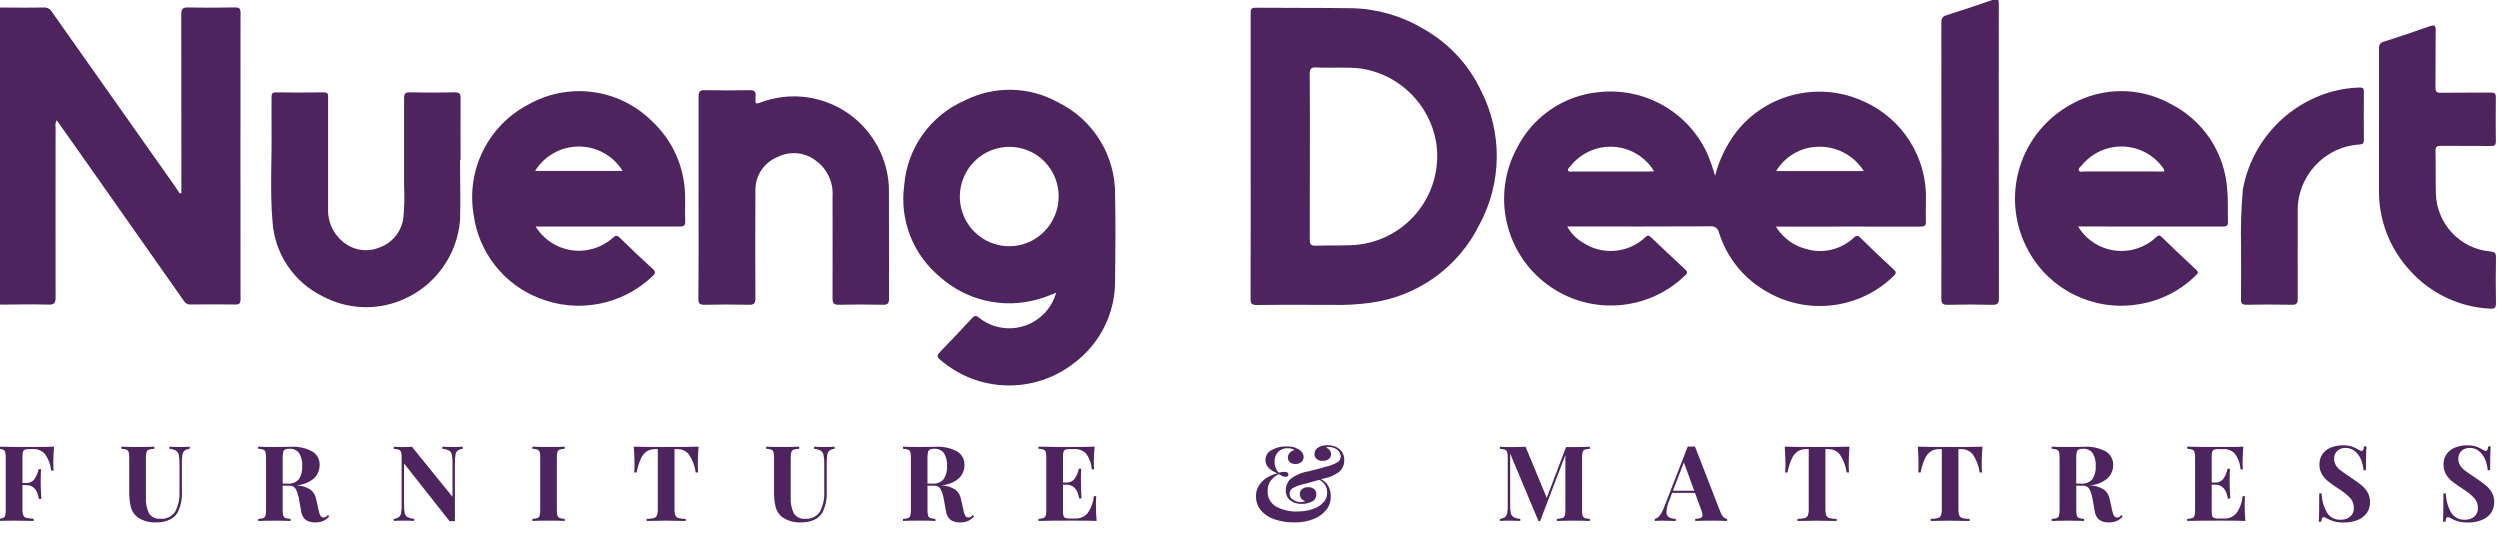
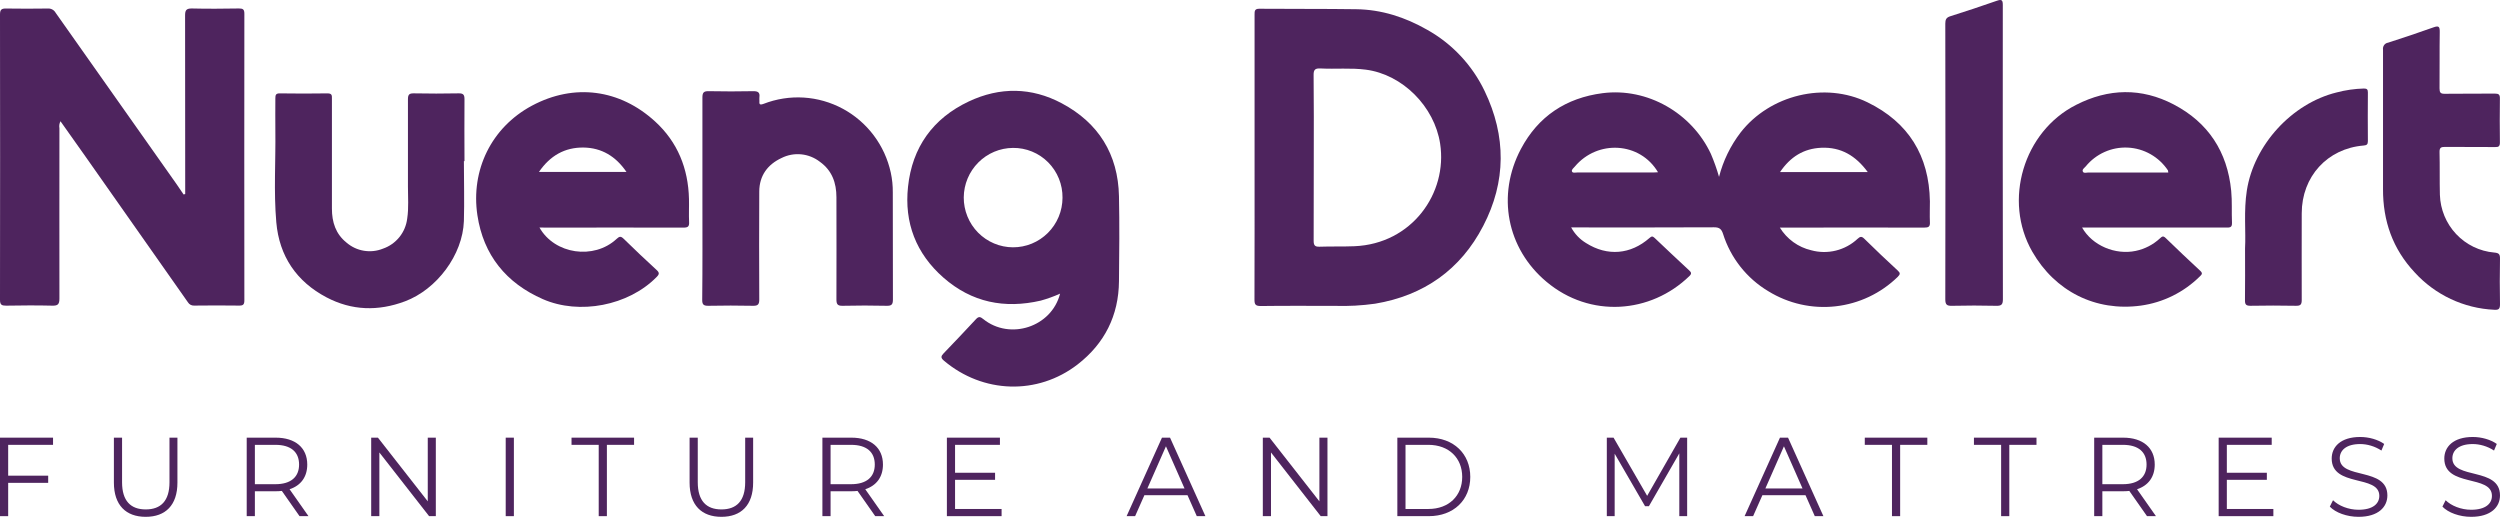
- <svg xmlns="http://www.w3.org/2000/svg" width="228" height="50" viewBox="0 0 228 50">
-   <defs>
-     <clipPath id="clip-path">
-       <rect id="Rectangle_2" data-name="Rectangle 2" width="228" height="50" transform="translate(0 0.355)" fill="none" />
-     </clipPath>
-   </defs>
-   <g id="main-logo" transform="translate(-0.988 -41.626)">
-     <g id="Group_1" data-name="Group 1" transform="translate(0.988 41.271)" clip-path="url(#clip-path)">
-       <path id="Path_1" data-name="Path 1" d="M144.711,15.39a11.251,11.251,0,0,1,1.969-4.048A9.646,9.646,0,0,1,158.26,8.6a9.541,9.541,0,0,1,5.682,9.028c0,.63-.026,1.264,0,1.893.025.42-.125.5-.515.5-4.161-.013-8.321,0-12.492,0h-.676a4.608,4.608,0,0,0,1.223,1.32,4.562,4.562,0,0,0,1.633.746,4.468,4.468,0,0,0,4.238-1.05c.215-.193.353-.255.607,0,1,.984,2.02,1.952,3.046,2.9.235.217.253.334,0,.581a9.646,9.646,0,0,1-11.79,1.314,9.372,9.372,0,0,1-4.143-5.249.719.719,0,0,0-.823-.587c-4.124.024-8.25.013-12.375.013h-.647a3.73,3.73,0,0,0,1.357,1.424,4.6,4.6,0,0,0,5.789-.466c.2-.173.282-.167.465,0,1.038.993,2.089,1.971,3.14,2.951.179.168.274.288.039.516a9.733,9.733,0,0,1-15.373-11.584A9.345,9.345,0,0,1,134.1,7.759a9.705,9.705,0,0,1,9.871,5.535,17.305,17.305,0,0,1,.743,2.1m-5.564-.42a4.65,4.65,0,0,0-7.589-.516c-.114.135-.319.279-.259.444s.319.094.484.094h6.827c.155,0,.312-.011.536-.022m11.128-.02h8a4.767,4.767,0,0,0-4.241-2.214,4.587,4.587,0,0,0-3.756,2.214" transform="translate(11.704 1.001)" fill="#4e245e" />
-       <path id="Path_2" data-name="Path 2" d="M16.889,17.629v-.577q0-7.846-.011-15.7c0-.468.087-.651.605-.651,1.435.037,2.872.022,4.308,0,.36,0,.493.079.493.473q-.015,13.069,0,26.142c0,.381-.11.486-.482.479-1.363-.02-2.727-.015-4.092,0a.616.616,0,0,1-.573-.3Q12.473,20.851,7.8,14.213c-.75-1.068-1.507-2.13-2.283-3.225a.976.976,0,0,0-.1.636c0,5.177-.011,10.354,0,15.532,0,.53-.147.663-.661.65-1.4-.035-2.8-.024-4.2,0-.4,0-.564-.067-.562-.527Q.02,14.271,0,1.245C0,.8.155.7.556.709,1.83.731,3.1.727,4.377.709a.746.746,0,0,1,.693.384Q10.582,8.925,16.112,16.74c.215.3.42.616.629.926Z" transform="translate(-0.347 0.331)" fill="#4e245e" />
-       <path id="Path_3" data-name="Path 3" d="M104.381,14.308V1.263c0-.313,0-.539.431-.535,2.942.026,5.881,0,8.83.043a13.261,13.261,0,0,1,6.477,1.874,12.646,12.646,0,0,1,5.245,5.593,13.128,13.128,0,0,1-.132,12.295,12.976,12.976,0,0,1-9.858,7.093,21.666,21.666,0,0,1-3.644.2c-2.259,0-4.522-.018-6.779.012-.5,0-.58-.151-.578-.605.015-4.312.009-8.622.009-12.924m5.4-.056q0,3.818-.011,7.634c0,.433.125.557.547.541,1.058-.036,2.118,0,3.173-.043a8.14,8.14,0,0,0,7.814-9.354,8.223,8.223,0,0,0-6.769-6.746c-1.379-.181-2.759-.039-4.135-.111-.474-.024-.646.091-.634.609.031,2.478.015,4.968.015,7.458Z" transform="translate(9.679 0.333)" fill="#4e245e" />
-       <path id="Path_4" data-name="Path 4" d="M89.42,26.052a12.135,12.135,0,0,1-1.77.638,9.491,9.491,0,0,1-8.865-2.1,9.207,9.207,0,0,1-3.23-8.293,9.233,9.233,0,0,1,5.537-7.773,9.07,9.07,0,0,1,8.479.166,9.287,9.287,0,0,1,5.221,8.484c.054,2.58.027,5.16,0,7.74A9.308,9.308,0,0,1,91.022,32.5a9.6,9.6,0,0,1-12.188-.334c-.308-.26-.288-.41-.043-.665,1-1.037,1.99-2.075,2.966-3.133.254-.276.409-.2.659,0a4.432,4.432,0,0,0,7-2.32m-8.785-8.781a4.528,4.528,0,0,0,2.76,4.2,4.479,4.479,0,0,0,4.913-.959,4.561,4.561,0,0,0,.026-6.435,4.5,4.5,0,0,0-6.373.015,4.565,4.565,0,0,0-1.326,3.177" transform="translate(6.905 0.989)" fill="#4e245e" />
-       <path id="Path_5" data-name="Path 5" d="M173.733,20.01A4.62,4.62,0,0,0,180.84,21c.181-.167.286-.251.513-.032q1.56,1.517,3.165,3c.25.232.121.343-.045.5a9.49,9.49,0,0,1-5.384,2.662,9.622,9.622,0,0,1-9.894-4.915A9.8,9.8,0,0,1,173.18,8.831a9.243,9.243,0,0,1,8.908-.043,9.423,9.423,0,0,1,5.246,7.876c.1.971.029,1.951.071,2.917.02.45-.215.433-.529.433H177.3ZM181.6,15a.842.842,0,0,0-.031-.2,4.661,4.661,0,0,0-7.5-.362c-.114.136-.362.279-.253.483.086.162.329.069.5.071h5.1Z" transform="translate(15.788 0.999)" fill="#4e245e" />
-       <path id="Path_6" data-name="Path 6" d="M45.389,20.011a4.637,4.637,0,0,0,7.028,1.045c.272-.253.4-.269.67,0,.971.958,1.969,1.891,2.977,2.819.273.251.277.388,0,.661a9.763,9.763,0,0,1-10.369,2.006,9.538,9.538,0,0,1-5.966-7.656A9.525,9.525,0,0,1,44.706,8.9a9.417,9.417,0,0,1,11.237,1.449A9.5,9.5,0,0,1,59.024,17.4c.018.7-.023,1.41.011,2.11.022.414-.114.51-.512.507-4.162-.013-8.322,0-12.492,0Zm-.045-5.069h7.979a4.69,4.69,0,0,0-7.979,0" transform="translate(3.459 1)" fill="#4e245e" />
-       <path id="Path_7" data-name="Path 7" d="M58.444,17.357V8.16c0-.45.123-.583.571-.574q2.045.041,4.09,0c.432,0,.589.139.535.552a2.3,2.3,0,0,0,0,.326c-.019.295,0,.414.377.277a8.644,8.644,0,0,1,10.049,2.876,8.756,8.756,0,0,1,1.553,3.39,8.214,8.214,0,0,1,.186,1.823q0,4.878.009,9.74c0,.433-.09.6-.557.587q-2.017-.048-4.034,0c-.469.011-.562-.161-.561-.59.015-3.1,0-6.2,0-9.308a3.7,3.7,0,0,0-1.507-3.234,3.29,3.29,0,0,0-3.5-.345,3.223,3.223,0,0,0-2.028,3.048q-.028,4.924,0,9.848c0,.433-.106.59-.564.581-1.361-.031-2.726-.026-4.092,0-.421,0-.55-.109-.548-.545.035-3.084.02-6.17.02-9.255" transform="translate(5.266 0.992)" fill="#4e245e" />
-       <path id="Path_8" data-name="Path 8" d="M40.106,13.944c0,1.822.052,3.644,0,5.464a8.643,8.643,0,0,1-5.367,7.324,8.421,8.421,0,0,1-7.163-.363A8.177,8.177,0,0,1,23,19.523c-.241-2.786-.049-5.586-.085-8.38-.013-.973,0-1.951,0-2.922,0-.3.041-.455.4-.452,1.452.02,2.906.026,4.357,0,.431,0,.4.217.4.5v10.01a3.7,3.7,0,0,0,1.333,3.1,3.235,3.235,0,0,0,3.328.546,3.313,3.313,0,0,0,2.205-2.745A19.639,19.639,0,0,0,35,16.266q.013-3.975,0-7.954c0-.414.1-.552.534-.544q2.047.041,4.093,0c.431-.011.534.14.529.548-.02,1.878,0,3.753,0,5.637Z" transform="translate(1.851 1.009)" fill="#4e245e" />
-       <path id="Path_9" data-name="Path 9" d="M198.268,11.13V4.312a.557.557,0,0,1,.01-.217.536.536,0,0,1,.091-.2.548.548,0,0,1,.159-.147.562.562,0,0,1,.2-.073c1.391-.446,2.781-.91,4.156-1.4.476-.17.56-.048.554.433-.027,1.715,0,3.428-.02,5.143,0,.368.089.494.475.488,1.525-.022,3.049,0,4.572-.018.35,0,.466.092.459.452q-.028,2,0,4c0,.341-.112.434-.431.421-1.525-.013-3.049,0-4.573-.013-.351,0-.51.055-.5.461.033,1.3,0,2.6.033,3.9a5.479,5.479,0,0,0,1.482,3.582,5.409,5.409,0,0,0,3.471,1.687c.412.034.537.138.528.559q-.039,2.085,0,4.167c0,.433-.14.516-.524.492a10.472,10.472,0,0,1-7.258-3.411,10.614,10.614,0,0,1-2.886-7.608c.009-1.966,0-3.937,0-5.888" transform="translate(18.698 0.475)" fill="#4e245e" />
-       <path id="Path_10" data-name="Path 10" d="M167.088,13.873q0,6.71.013,13.416c0,.488-.138.609-.605.6q-2.016-.049-4.034,0c-.455.011-.614-.089-.614-.587q.025-12.574,0-25.149c0-.358.085-.549.443-.664,1.426-.453,2.848-.918,4.258-1.415.446-.157.545-.066.543.395q-.015,6.7,0,13.407" transform="translate(15.201 0.263)" fill="#4e245e" />
-       <path id="Path_11" data-name="Path 11" d="M186.789,21.948a46.987,46.987,0,0,1,.163-5.284,11.382,11.382,0,0,1,8.184-8.941,10.827,10.827,0,0,1,2.486-.357c.277,0,.37.076.368.362q-.02,2.213,0,4.434c0,.312-.111.379-.4.4a6.016,6.016,0,0,0-5.634,6.178c0,2.633-.011,5.264,0,7.9,0,.434-.114.547-.536.538q-2.073-.039-4.14,0c-.418,0-.506-.128-.5-.521.02-1.459.007-2.92.007-4.709" transform="translate(17.596 0.97)" fill="#4e245e" />
-       <path id="Path_12" data-name="Path 12" d="M5.458-7.086q-.067.813-.067,1.454,0,.45.029.727H5.2a3.227,3.227,0,0,0-.574-1.521,1.344,1.344,0,0,0-1.071-.44H3.239a1.394,1.394,0,0,0-.43.048.287.287,0,0,0-.182.187,1.488,1.488,0,0,0-.048.445v2.411h.335a.883.883,0,0,0,.77-.373,2.331,2.331,0,0,0,.368-.89h.22q-.029.4-.029.9v.459q0,.488.057,1.358H4.08q-.2-1.263-1.167-1.263H2.578v2.2a1.426,1.426,0,0,0,.081.56.422.422,0,0,0,.287.234A2.909,2.909,0,0,0,3.6-.524v.21Q2.425-.342,1.851-.342q-.478,0-1.205.019L.34-.313V-.5A1.661,1.661,0,0,0,.8-.581.331.331,0,0,0,1-.8a1.877,1.877,0,0,0,.053-.526V-6.072A1.877,1.877,0,0,0,1-6.6a.331.331,0,0,0-.2-.22A1.661,1.661,0,0,0,.34-6.895v-.191q1.033.029,3.119.029Q4.865-7.057,5.458-7.086Zm12.379.191a1.015,1.015,0,0,0-.464.163.6.6,0,0,0-.2.364,3.832,3.832,0,0,0-.053.737V-3.1a4.082,4.082,0,0,1-.392,2.028,1.726,1.726,0,0,1-.746.655,2.747,2.747,0,0,1-1.2.234,2.738,2.738,0,0,1-1.722-.478,1.725,1.725,0,0,1-.593-.894,5.839,5.839,0,0,1-.153-1.516v-3a1.877,1.877,0,0,0-.053-.526.331.331,0,0,0-.2-.22,1.661,1.661,0,0,0-.464-.077v-.191q.488.029,1.492.029t1.521-.029v.191a1.906,1.906,0,0,0-.5.077.344.344,0,0,0-.215.22,1.727,1.727,0,0,0-.057.526v3.606A2.9,2.9,0,0,0,14.13-.988a1.11,1.11,0,0,0,1.028.474,1.45,1.45,0,0,0,1.349-.646A3.547,3.547,0,0,0,16.9-2.992V-5.517a3.687,3.687,0,0,0-.067-.823.605.605,0,0,0-.258-.387,1.509,1.509,0,0,0-.6-.167v-.191q.364.029,1.033.029.536,0,.832-.029ZM30.56-.734A1.582,1.582,0,0,1,30-.308a1.792,1.792,0,0,1-.717.129,1.455,1.455,0,0,1-.875-.234,1.185,1.185,0,0,1-.416-.8l-.172-.957a3.654,3.654,0,0,0-.3-1.028.615.615,0,0,0-.588-.33h-.622v2.2a1.877,1.877,0,0,0,.053.526.332.332,0,0,0,.2.22A1.635,1.635,0,0,0,27.03-.5v.191q-.517-.029-1.444-.029-1.024,0-1.511.029V-.5a1.661,1.661,0,0,0,.464-.077.331.331,0,0,0,.2-.22,1.877,1.877,0,0,0,.053-.526V-6.072a1.877,1.877,0,0,0-.053-.526.331.331,0,0,0-.2-.22,1.661,1.661,0,0,0-.464-.077v-.191q.488.029,1.454.029l1.062-.01q.191-.01.44-.01a3.691,3.691,0,0,1,1.985.43,1.384,1.384,0,0,1,.665,1.234,1.672,1.672,0,0,1-.5,1.2,2.662,2.662,0,0,1-1.645.651,2.661,2.661,0,0,1,1.282.373,1.383,1.383,0,0,1,.545.89l.22.985a1.634,1.634,0,0,0,.177.536.319.319,0,0,0,.282.153.457.457,0,0,0,.2-.057.872.872,0,0,0,.187-.163ZM26.905-6.895a.807.807,0,0,0-.378.067.371.371,0,0,0-.167.239,2.072,2.072,0,0,0-.048.517v2.353h.411A1.229,1.229,0,0,0,27.8-4.135a2.021,2.021,0,0,0,.292-1.172,2.09,2.09,0,0,0-.277-1.186A1.025,1.025,0,0,0,26.905-6.895Zm15.832,0a1.015,1.015,0,0,0-.464.163.6.6,0,0,0-.2.364,3.832,3.832,0,0,0-.053.737V-.294L41.79-.3l-.258.01L37.38-5.555v3.673a4.274,4.274,0,0,0,.057.827.569.569,0,0,0,.249.383,1.552,1.552,0,0,0,.622.167v.191q-.373-.029-1.033-.029-.526,0-.832.029V-.5a1.015,1.015,0,0,0,.464-.163.6.6,0,0,0,.2-.364,3.833,3.833,0,0,0,.053-.737v-4.3a1.877,1.877,0,0,0-.053-.526.331.331,0,0,0-.2-.22,1.661,1.661,0,0,0-.464-.077v-.191q.306.029.832.029.478,0,.823-.029l3.7,4.563V-5.517a4.273,4.273,0,0,0-.057-.827.569.569,0,0,0-.249-.383,1.552,1.552,0,0,0-.622-.167v-.191q.373.029,1.033.029.536,0,.832-.029Zm9.3,0a1.635,1.635,0,0,0-.469.077.332.332,0,0,0-.2.22,1.877,1.877,0,0,0-.053.526v4.745a1.877,1.877,0,0,0,.053.526.332.332,0,0,0,.2.22,1.635,1.635,0,0,0,.469.077v.191q-.517-.029-1.445-.029-1.024,0-1.511.029V-.5a1.661,1.661,0,0,0,.464-.077.331.331,0,0,0,.2-.22,1.877,1.877,0,0,0,.053-.526V-6.072a1.877,1.877,0,0,0-.053-.526.331.331,0,0,0-.2-.22,1.661,1.661,0,0,0-.464-.077v-.191q.488.029,1.511.029.928,0,1.445-.029Zm12.2-.191q-.067.909-.067,1.626,0,.45.029.727h-.22a3.822,3.822,0,0,0-.627-1.655,1.336,1.336,0,0,0-1.086-.478h-.22V-1.4a1.532,1.532,0,0,0,.081.584.434.434,0,0,0,.287.244,2.677,2.677,0,0,0,.655.072v.191Q61.86-.342,61.248-.342T59.5-.313V-.5a2.677,2.677,0,0,0,.655-.072A.434.434,0,0,0,60.44-.82a1.531,1.531,0,0,0,.081-.584V-6.866h-.21a1.439,1.439,0,0,0-.78.2,1.585,1.585,0,0,0-.55.665,5.306,5.306,0,0,0-.392,1.268h-.22q.029-.277.029-.727,0-.717-.067-1.626.871.029,2.956.029T64.233-7.086Zm12.407.191a1.015,1.015,0,0,0-.464.163.6.6,0,0,0-.2.364,3.831,3.831,0,0,0-.053.737V-3.1a4.082,4.082,0,0,1-.392,2.028,1.726,1.726,0,0,1-.746.655,2.747,2.747,0,0,1-1.2.234,2.738,2.738,0,0,1-1.722-.478,1.725,1.725,0,0,1-.593-.894,5.839,5.839,0,0,1-.153-1.516v-3a1.876,1.876,0,0,0-.053-.526.331.331,0,0,0-.2-.22,1.661,1.661,0,0,0-.464-.077v-.191q.488.029,1.492.029t1.521-.029v.191a1.906,1.906,0,0,0-.5.077.344.344,0,0,0-.215.22,1.727,1.727,0,0,0-.057.526v3.606a2.9,2.9,0,0,0,.292,1.478,1.11,1.11,0,0,0,1.028.474A1.45,1.45,0,0,0,75.31-1.16,3.547,3.547,0,0,0,75.7-2.992V-5.517a3.687,3.687,0,0,0-.067-.823.605.605,0,0,0-.258-.387,1.509,1.509,0,0,0-.6-.167v-.191q.364.029,1.033.029.536,0,.832-.029ZM89.363-.734a1.582,1.582,0,0,1-.555.426,1.792,1.792,0,0,1-.717.129,1.455,1.455,0,0,1-.875-.234,1.185,1.185,0,0,1-.416-.8l-.172-.957a3.655,3.655,0,0,0-.3-1.028.615.615,0,0,0-.588-.33h-.622v2.2a1.877,1.877,0,0,0,.053.526.332.332,0,0,0,.2.22,1.635,1.635,0,0,0,.469.077v.191q-.517-.029-1.444-.029-1.024,0-1.511.029V-.5a1.661,1.661,0,0,0,.464-.077.331.331,0,0,0,.2-.22,1.877,1.877,0,0,0,.053-.526V-6.072a1.877,1.877,0,0,0-.053-.526.331.331,0,0,0-.2-.22,1.661,1.661,0,0,0-.464-.077v-.191q.488.029,1.454.029l1.062-.01q.191-.01.44-.01a3.691,3.691,0,0,1,1.985.43,1.384,1.384,0,0,1,.665,1.234,1.672,1.672,0,0,1-.5,1.2,2.662,2.662,0,0,1-1.645.651,2.661,2.661,0,0,1,1.282.373,1.383,1.383,0,0,1,.545.89l.22.985a1.635,1.635,0,0,0,.177.536.319.319,0,0,0,.282.153.457.457,0,0,0,.2-.057.871.871,0,0,0,.187-.163ZM85.709-6.895a.807.807,0,0,0-.378.067.371.371,0,0,0-.167.239,2.072,2.072,0,0,0-.048.517v2.353h.411A1.229,1.229,0,0,0,86.6-4.135,2.021,2.021,0,0,0,86.9-5.307a2.09,2.09,0,0,0-.277-1.186A1.025,1.025,0,0,0,85.709-6.895Zm14.77,5.127a12.957,12.957,0,0,0,.067,1.454q-.65-.029-2.191-.029-2.085,0-3.119.029V-.5A1.661,1.661,0,0,0,95.7-.581a.331.331,0,0,0,.2-.22,1.877,1.877,0,0,0,.053-.526V-6.072A1.877,1.877,0,0,0,95.9-6.6a.331.331,0,0,0-.2-.22,1.661,1.661,0,0,0-.464-.077v-.191q1.033.029,3.119.029,1.406,0,2-.029-.067.794-.067,1.416a5.594,5.594,0,0,0,.029.651h-.22a2.729,2.729,0,0,0-.517-1.435,1.348,1.348,0,0,0-1.052-.411h-.392a1.394,1.394,0,0,0-.43.048.287.287,0,0,0-.182.187,1.488,1.488,0,0,0-.048.445v2.372h.306a.883.883,0,0,0,.77-.373,2.331,2.331,0,0,0,.368-.89h.22q-.029.4-.029.9v.459q0,.488.057,1.358h-.22q-.2-1.263-1.167-1.263h-.306v2.411a1.488,1.488,0,0,0,.048.445.287.287,0,0,0,.182.187,1.394,1.394,0,0,0,.43.048H98.6A1.4,1.4,0,0,0,99.7-1a3.089,3.089,0,0,0,.588-1.574h.22Q100.479-2.255,100.479-1.767Zm22.643-4.1a1.34,1.34,0,0,1-.493,1.1,3.433,3.433,0,0,1-1.449.6l-.172.057a1.367,1.367,0,0,1,.66.612,2.006,2.006,0,0,1,.23.976,1.909,1.909,0,0,1-.411,1.2,2.734,2.734,0,0,1-1.162.837,4.546,4.546,0,0,1-1.727.306,5.465,5.465,0,0,1-1.851-.287,2.717,2.717,0,0,1-1.234-.827,1.96,1.96,0,0,1-.435-1.268,1.735,1.735,0,0,1,.344-1.1,2.416,2.416,0,0,1,.78-.674,3.691,3.691,0,0,1,.818-.325q-1.081-.43-1.081-1.205a1.016,1.016,0,0,1,.564-.914,2.607,2.607,0,0,1,1.339-.33,2.94,2.94,0,0,1,.584.048,1.375,1.375,0,0,1,.411.153,1.26,1.26,0,0,1,.421.316.686.686,0,0,1,.163.459.562.562,0,0,1-.215.454.794.794,0,0,1-.521.177.792.792,0,0,1-.5-.153.525.525,0,0,1-.2-.44.644.644,0,0,1,.172-.435.741.741,0,0,1,.44-.244.65.65,0,0,0-.258-.124,1.39,1.39,0,0,0-.373-.048,1.184,1.184,0,0,0-.861.325,1.234,1.234,0,0,0-.335.928,1.426,1.426,0,0,0,.373.976,2.775,2.775,0,0,1,.536-.077.417.417,0,0,1,.263.072.227.227,0,0,1,.091.187.17.17,0,0,1-.077.148.33.33,0,0,1-.191.053.613.613,0,0,1-.277-.067q-.134-.067-.335-.182a2.033,2.033,0,0,0-.751.617,1.565,1.565,0,0,0-.263.933,1.534,1.534,0,0,0,.741,1.392,3.858,3.858,0,0,0,2.052.464,4.1,4.1,0,0,0,1.268-.2,2.414,2.414,0,0,0,.985-.574,1.223,1.223,0,0,0,.378-.894,1.221,1.221,0,0,0-.727-1.215l-.612.172-.536.153a4.944,4.944,0,0,0-1.177.383.607.607,0,0,0-.373.545.65.65,0,0,0,.32.56,1.25,1.25,0,0,0,.713.215.965.965,0,0,0,.225-.029.352.352,0,0,0,.158-.067.715.715,0,0,1-.354-.239.627.627,0,0,1-.124-.392.555.555,0,0,1,.215-.464.87.87,0,0,1,.55-.167.777.777,0,0,1,.54.177.607.607,0,0,1,.2.474.707.707,0,0,1-.383.651,1.938,1.938,0,0,1-.976.22,1.611,1.611,0,0,1-1.019-.316,1.082,1.082,0,0,1-.407-.909,1.362,1.362,0,0,1,.545-1.138,3.778,3.778,0,0,1,1.6-.622l.411-.105q.622-.143,1.014-.277a4.076,4.076,0,0,0,1.091-.4.633.633,0,0,0,.354-.55.751.751,0,0,0-.33-.622,1.215,1.215,0,0,0-.751-.249.638.638,0,0,0-.277.048.763.763,0,0,1,.344.254.578.578,0,0,1,.124.349.532.532,0,0,1-.215.45.887.887,0,0,1-.55.163.829.829,0,0,1-.54-.167.565.565,0,0,1-.206-.464A.671.671,0,0,1,120.731-7a1.557,1.557,0,0,1,.871-.215,1.633,1.633,0,0,1,1.1.359A1.238,1.238,0,0,1,123.122-5.871Zm22.414-1.024a1.635,1.635,0,0,0-.469.077.332.332,0,0,0-.2.22,1.876,1.876,0,0,0-.053.526v4.745a1.876,1.876,0,0,0,.053.526.331.331,0,0,0,.2.22,1.661,1.661,0,0,0,.464.077v.191q-.526-.029-1.5-.029-1.024,0-1.511.029V-.5a1.906,1.906,0,0,0,.5-.077.344.344,0,0,0,.215-.22,1.727,1.727,0,0,0,.057-.526v-5L140.992-.3h-.153l-2.583-6.161v4.582a4.275,4.275,0,0,0,.057.827.569.569,0,0,0,.249.383,1.552,1.552,0,0,0,.622.167v.191q-.373-.029-1.033-.029-.526,0-.832.029V-.5a1.015,1.015,0,0,0,.464-.163.6.6,0,0,0,.2-.364,3.83,3.83,0,0,0,.053-.737v-4.3a1.876,1.876,0,0,0-.053-.526.331.331,0,0,0-.2-.22,1.661,1.661,0,0,0-.464-.077v-.191q.306.029.832.029.88,0,1.511-.029l1.932,4.659,1.76-4.63h.679q.976,0,1.5-.029Zm11.9,5.778a1.185,1.185,0,0,0,.287.459.539.539,0,0,0,.316.153v.191q-.574-.029-1.454-.029-.976,0-1.454.029V-.5a1.514,1.514,0,0,0,.517-.091.257.257,0,0,0,.153-.254,1.323,1.323,0,0,0-.115-.459l-.574-1.569h-2.085l-.249.66a3.216,3.216,0,0,0-.268,1.062.541.541,0,0,0,.215.493,1.3,1.3,0,0,0,.636.158v.191q-.651-.029-1.186-.029-.44,0-.727.029V-.5q.469-.086.823-1l2.181-5.6q.105.01.335.01t.325-.01Zm-2.392-1.952L154.1-5.651,153.1-3.068ZM169.2-7.086q-.067.909-.067,1.626,0,.45.029.727h-.22a3.821,3.821,0,0,0-.627-1.655,1.336,1.336,0,0,0-1.086-.478h-.22V-1.4a1.532,1.532,0,0,0,.081.584.434.434,0,0,0,.287.244,2.677,2.677,0,0,0,.655.072v.191q-1.205-.029-1.818-.029t-1.751.029V-.5a2.677,2.677,0,0,0,.655-.072.434.434,0,0,0,.287-.244,1.532,1.532,0,0,0,.081-.584V-6.866h-.21a1.439,1.439,0,0,0-.78.2,1.585,1.585,0,0,0-.55.665,5.306,5.306,0,0,0-.392,1.268h-.22q.029-.277.029-.727,0-.717-.067-1.626.871.029,2.956.029T169.2-7.086Zm12.13,0q-.067.909-.067,1.626,0,.45.029.727h-.22a3.821,3.821,0,0,0-.627-1.655,1.336,1.336,0,0,0-1.086-.478h-.22V-1.4a1.532,1.532,0,0,0,.081.584.435.435,0,0,0,.287.244,2.677,2.677,0,0,0,.655.072v.191q-1.205-.029-1.818-.029T176.6-.313V-.5a2.677,2.677,0,0,0,.655-.072.435.435,0,0,0,.287-.244,1.532,1.532,0,0,0,.081-.584V-6.866h-.21a1.439,1.439,0,0,0-.78.2,1.585,1.585,0,0,0-.55.665,5.305,5.305,0,0,0-.392,1.268h-.22q.029-.277.029-.727,0-.717-.067-1.626.871.029,2.956.029T181.333-7.086Zm12.8,6.352a1.582,1.582,0,0,1-.555.426,1.792,1.792,0,0,1-.717.129,1.455,1.455,0,0,1-.875-.234,1.185,1.185,0,0,1-.416-.8l-.172-.957a3.654,3.654,0,0,0-.3-1.028.615.615,0,0,0-.588-.33h-.622v2.2a1.878,1.878,0,0,0,.053.526.332.332,0,0,0,.2.22A1.635,1.635,0,0,0,190.6-.5v.191q-.517-.029-1.444-.029-1.024,0-1.511.029V-.5a1.66,1.66,0,0,0,.464-.077.331.331,0,0,0,.2-.22,1.876,1.876,0,0,0,.053-.526V-6.072a1.876,1.876,0,0,0-.053-.526.331.331,0,0,0-.2-.22,1.66,1.66,0,0,0-.464-.077v-.191q.488.029,1.454.029l1.062-.01q.191-.01.44-.01a3.691,3.691,0,0,1,1.985.43,1.384,1.384,0,0,1,.665,1.234,1.672,1.672,0,0,1-.5,1.2,2.662,2.662,0,0,1-1.645.651,2.661,2.661,0,0,1,1.282.373,1.383,1.383,0,0,1,.545.89l.22.985a1.634,1.634,0,0,0,.177.536.319.319,0,0,0,.282.153.457.457,0,0,0,.2-.057A.872.872,0,0,0,194-.849Zm-3.654-6.161a.807.807,0,0,0-.378.067.371.371,0,0,0-.167.239,2.072,2.072,0,0,0-.048.517v2.353h.411a1.229,1.229,0,0,0,1.076-.416,2.021,2.021,0,0,0,.292-1.172,2.09,2.09,0,0,0-.277-1.186A1.025,1.025,0,0,0,190.478-6.895Zm14.77,5.127a12.955,12.955,0,0,0,.067,1.454q-.65-.029-2.191-.029-2.085,0-3.119.029V-.5a1.661,1.661,0,0,0,.464-.077.331.331,0,0,0,.2-.22,1.876,1.876,0,0,0,.053-.526V-6.072a1.876,1.876,0,0,0-.053-.526.331.331,0,0,0-.2-.22,1.661,1.661,0,0,0-.464-.077v-.191q1.033.029,3.119.029,1.406,0,2-.029-.067.794-.067,1.416a5.6,5.6,0,0,0,.029.651h-.22a2.729,2.729,0,0,0-.517-1.435,1.348,1.348,0,0,0-1.052-.411H202.9a1.394,1.394,0,0,0-.43.048.287.287,0,0,0-.182.187,1.488,1.488,0,0,0-.048.445v2.372h.306a.883.883,0,0,0,.77-.373,2.331,2.331,0,0,0,.368-.89h.22q-.029.4-.029.9v.459q0,.488.057,1.358h-.22q-.2-1.263-1.167-1.263h-.306v2.411a1.488,1.488,0,0,0,.048.445.287.287,0,0,0,.182.187,1.394,1.394,0,0,0,.43.048h.469a1.4,1.4,0,0,0,1.1-.464,3.09,3.09,0,0,0,.588-1.574h.22Q205.248-2.255,205.248-1.767ZM214.2-7.21a2.665,2.665,0,0,1,.794.1,2.972,2.972,0,0,1,.6.277q.105.057.187.1a.339.339,0,0,0,.139.038.148.148,0,0,0,.134-.1,1.143,1.143,0,0,0,.077-.32h.22q-.048.641-.048,2.181h-.22a3.136,3.136,0,0,0-.234-.985,1.909,1.909,0,0,0-.555-.761,1.287,1.287,0,0,0-.837-.292,1.092,1.092,0,0,0-.761.263.912.912,0,0,0-.292.713,1.147,1.147,0,0,0,.144.584,1.618,1.618,0,0,0,.4.454q.258.206.794.56l.306.21a9.386,9.386,0,0,1,.89.651,2.347,2.347,0,0,1,.531.646,1.727,1.727,0,0,1,.206.856,1.652,1.652,0,0,1-.316,1.028,1.92,1.92,0,0,1-.856.627,3.284,3.284,0,0,1-1.2.21,3.478,3.478,0,0,1-.89-.1,2.945,2.945,0,0,1-.651-.258.692.692,0,0,0-.325-.134.148.148,0,0,0-.134.1,1.142,1.142,0,0,0-.077.32h-.22q.038-.6.038-2.583h.22a3.716,3.716,0,0,0,.478,1.736,1.382,1.382,0,0,0,1.263.665,1.29,1.29,0,0,0,.851-.277A.973.973,0,0,0,215.2-1.5a1.325,1.325,0,0,0-.344-.918,5.473,5.473,0,0,0-1.091-.861q-.574-.373-.918-.651a2.36,2.36,0,0,1-.564-.655,1.708,1.708,0,0,1-.22-.875,1.594,1.594,0,0,1,.292-.971,1.724,1.724,0,0,1,.78-.588A2.91,2.91,0,0,1,214.2-7.21Zm11.326,0a2.665,2.665,0,0,1,.794.1,2.972,2.972,0,0,1,.6.277q.105.057.187.1a.339.339,0,0,0,.139.038.148.148,0,0,0,.134-.1,1.141,1.141,0,0,0,.077-.32h.22q-.048.641-.048,2.181h-.22a3.136,3.136,0,0,0-.234-.985,1.909,1.909,0,0,0-.555-.761,1.287,1.287,0,0,0-.837-.292,1.092,1.092,0,0,0-.761.263.912.912,0,0,0-.292.713,1.147,1.147,0,0,0,.143.584,1.618,1.618,0,0,0,.4.454q.258.206.794.56l.306.21a9.384,9.384,0,0,1,.89.651,2.347,2.347,0,0,1,.531.646,1.727,1.727,0,0,1,.206.856,1.652,1.652,0,0,1-.316,1.028,1.92,1.92,0,0,1-.856.627,3.284,3.284,0,0,1-1.2.21,3.478,3.478,0,0,1-.89-.1,2.946,2.946,0,0,1-.651-.258.692.692,0,0,0-.325-.134.148.148,0,0,0-.134.1,1.142,1.142,0,0,0-.077.32h-.22q.038-.6.038-2.583h.22a3.716,3.716,0,0,0,.478,1.736,1.382,1.382,0,0,0,1.263.665,1.29,1.29,0,0,0,.851-.277.973.973,0,0,0,.335-.794,1.325,1.325,0,0,0-.344-.918,5.473,5.473,0,0,0-1.091-.861q-.574-.373-.918-.651a2.361,2.361,0,0,1-.564-.655,1.708,1.708,0,0,1-.22-.875,1.6,1.6,0,0,1,.292-.971,1.725,1.725,0,0,1,.78-.588A2.91,2.91,0,0,1,225.529-7.21Z" transform="translate(-0.53 48.178)" fill="#4e245e" />
-     </g>
-   </g>
+ <svg xmlns="http://www.w3.org/2000/svg" width="208" height="43" viewBox="0 0 208 43" fill="none">
+   <path d="M143.023 14.715C143.367 13.375 143.978 12.118 144.819 11.022C147.257 7.891 151.828 6.775 155.384 8.516C158.788 10.18 160.503 12.949 160.568 16.753C160.568 17.328 160.544 17.906 160.568 18.479C160.591 18.863 160.454 18.938 160.098 18.936C156.302 18.924 152.506 18.936 148.701 18.936H148.084C148.374 19.408 148.753 19.817 149.2 20.141C149.647 20.465 150.154 20.696 150.69 20.821C151.362 21.006 152.07 21.016 152.747 20.848C153.424 20.68 154.047 20.342 154.557 19.864C154.753 19.688 154.879 19.631 155.111 19.864C156.021 20.762 156.954 21.644 157.89 22.507C158.104 22.704 158.121 22.811 157.89 23.037C156.482 24.408 154.662 25.269 152.715 25.486C150.768 25.703 148.805 25.263 147.133 24.235C145.33 23.162 143.984 21.457 143.353 19.447C143.223 19.051 143.042 18.907 142.602 18.911C138.839 18.932 135.075 18.922 131.312 18.922H130.722C131.012 19.459 131.439 19.908 131.96 20.222C133.729 21.342 135.666 21.183 137.242 19.797C137.421 19.639 137.499 19.644 137.666 19.797C138.613 20.703 139.572 21.595 140.531 22.489C140.694 22.641 140.781 22.752 140.567 22.96C137.334 26.105 132.288 26.485 128.667 23.444C125.356 20.675 124.509 16.224 126.541 12.391C127.977 9.679 130.296 8.144 133.339 7.752C137.073 7.274 140.757 9.408 142.345 12.802C142.612 13.425 142.838 14.063 143.023 14.715ZM137.947 14.331C136.454 11.807 132.923 11.598 131.023 13.861C130.919 13.983 130.732 14.116 130.787 14.266C130.842 14.416 131.078 14.351 131.229 14.351C133.307 14.351 135.383 14.351 137.458 14.351C137.599 14.355 137.743 14.341 137.947 14.331ZM148.1 14.314H155.396C154.396 12.953 153.166 12.223 151.527 12.294C150.057 12.359 148.955 13.054 148.1 14.314Z" fill="#4E245E" />
+   <path d="M15.409 16.146V15.62C15.409 10.847 15.406 6.074 15.399 1.298C15.399 0.871 15.478 0.705 15.951 0.705C17.26 0.739 18.571 0.725 19.881 0.705C20.209 0.705 20.331 0.776 20.331 1.136C20.322 9.085 20.322 17.036 20.331 24.988C20.331 25.336 20.231 25.431 19.891 25.425C18.647 25.407 17.404 25.411 16.158 25.425C16.054 25.432 15.95 25.41 15.858 25.361C15.766 25.313 15.688 25.24 15.635 25.15C12.798 21.107 9.958 17.066 7.115 13.028C6.431 12.055 5.74 11.086 5.032 10.087C4.938 10.264 4.907 10.469 4.944 10.666C4.944 15.39 4.934 20.114 4.944 24.837C4.944 25.322 4.81 25.443 4.341 25.431C3.065 25.399 1.786 25.409 0.513 25.431C0.151 25.431 -0.002 25.369 1.86408e-05 24.95C0.012 17.038 0.012 9.12 1.86408e-05 1.198C1.86408e-05 0.788 0.141 0.703 0.507 0.709C1.67 0.729 2.832 0.725 3.993 0.709C4.12 0.702 4.247 0.731 4.359 0.793C4.471 0.855 4.563 0.947 4.626 1.059C7.978 5.822 11.336 10.581 14.7 15.335C14.896 15.612 15.083 15.896 15.274 16.179L15.409 16.146Z" fill="#4E245E" />
+   <path d="M104.38 13.118C104.38 9.15 104.38 5.183 104.38 1.216C104.38 0.929 104.38 0.724 104.773 0.728C107.457 0.751 110.139 0.728 112.829 0.767C114.947 0.793 116.905 1.43 118.738 2.476C120.819 3.638 122.491 5.421 123.523 7.58C125.326 11.326 125.318 15.116 123.403 18.797C121.516 22.443 118.453 24.591 114.409 25.267C113.308 25.422 112.196 25.483 111.084 25.449C109.023 25.449 106.958 25.433 104.899 25.461C104.443 25.461 104.37 25.323 104.372 24.909C104.386 20.975 104.38 17.043 104.38 13.118ZM109.306 13.067C109.306 15.389 109.306 17.709 109.296 20.031C109.296 20.427 109.41 20.54 109.795 20.526C110.76 20.492 111.727 20.526 112.69 20.486C117.47 20.288 120.451 16.075 119.819 11.953C119.347 8.871 116.698 6.195 113.643 5.797C112.385 5.633 111.126 5.762 109.87 5.696C109.438 5.675 109.281 5.78 109.292 6.252C109.32 8.513 109.306 10.786 109.306 13.057V13.067Z" fill="#4E245E" />
+   <path d="M88.199 24.431C87.676 24.667 87.136 24.861 86.584 25.013C83.577 25.705 80.852 25.165 78.496 23.1C76.213 21.098 75.224 18.527 75.548 15.534C75.896 12.256 77.614 9.853 80.6 8.443C83.19 7.22 85.825 7.256 88.336 8.593C91.386 10.215 93.029 12.826 93.099 16.333C93.148 18.687 93.125 21.041 93.099 23.395C93.074 26.259 91.897 28.583 89.661 30.318C86.32 32.903 81.773 32.743 78.541 30.013C78.26 29.776 78.278 29.639 78.502 29.406C79.409 28.46 80.317 27.513 81.207 26.548C81.439 26.297 81.581 26.366 81.809 26.548C84.025 28.332 87.493 27.21 88.199 24.431ZM80.184 16.42C80.181 16.963 80.285 17.502 80.489 18.004C80.693 18.507 80.993 18.965 81.373 19.351C81.753 19.736 82.204 20.043 82.702 20.253C83.199 20.464 83.733 20.573 84.273 20.576C84.812 20.578 85.347 20.474 85.847 20.269C86.346 20.063 86.8 19.761 87.184 19.378C87.567 18.996 87.872 18.542 88.081 18.041C88.29 17.54 88.398 17.003 88.401 16.46C88.408 15.912 88.306 15.369 88.101 14.862C87.896 14.355 87.592 13.894 87.208 13.507C86.823 13.12 86.366 12.814 85.862 12.608C85.358 12.402 84.819 12.299 84.275 12.306C83.193 12.315 82.159 12.751 81.394 13.521C80.628 14.29 80.194 15.331 80.184 16.42Z" fill="#4E245E" />
+   <path d="M173.228 18.929C174.069 20.428 175.998 21.237 177.698 20.873C178.451 20.715 179.147 20.354 179.712 19.829C179.877 19.676 179.973 19.599 180.18 19.799C181.129 20.722 182.092 21.635 183.068 22.538C183.296 22.75 183.178 22.851 183.027 22.997C181.692 24.319 179.969 25.171 178.115 25.427C174.354 25.939 170.982 24.24 169.088 20.942C166.641 16.683 168.357 10.945 172.723 8.73C175.432 7.345 178.172 7.292 180.85 8.69C183.715 10.186 185.32 12.617 185.636 15.877C185.723 16.763 185.662 17.657 185.701 18.537C185.719 18.948 185.505 18.933 185.218 18.933C182.306 18.933 179.394 18.933 176.482 18.933L173.228 18.929ZM180.402 14.355C180.4 14.295 180.39 14.235 180.374 14.177C180.003 13.621 179.508 13.159 178.928 12.83C178.348 12.5 177.7 12.312 177.035 12.28C176.37 12.248 175.706 12.373 175.098 12.645C174.489 12.917 173.953 13.329 173.53 13.847C173.426 13.972 173.2 14.102 173.299 14.288C173.377 14.436 173.599 14.351 173.756 14.353C175.307 14.353 176.859 14.353 178.409 14.353L180.402 14.355Z" fill="#4E245E" />
+   <path d="M44.883 18.929C46.145 21.166 49.416 21.629 51.295 19.882C51.542 19.651 51.658 19.637 51.906 19.882C52.792 20.756 53.702 21.607 54.621 22.454C54.871 22.683 54.875 22.808 54.621 23.057C52.283 25.431 48.204 26.222 45.162 24.887C42.12 23.552 40.217 21.227 39.719 17.902C39.161 14.164 40.871 10.605 44.26 8.791C47.772 6.914 51.57 7.417 54.511 10.113C56.378 11.822 57.262 14.019 57.323 16.549C57.339 17.19 57.302 17.835 57.333 18.474C57.353 18.852 57.229 18.939 56.865 18.937C53.069 18.925 49.273 18.937 45.469 18.937L44.883 18.929ZM44.842 14.304H52.122C51.222 12.991 50.049 12.298 48.55 12.275C46.99 12.257 45.767 12.951 44.842 14.304Z" fill="#4E245E" />
+   <path d="M58.441 16.501C58.441 13.704 58.441 10.907 58.441 8.11C58.441 7.699 58.553 7.578 58.962 7.586C60.207 7.611 61.451 7.611 62.696 7.586C63.089 7.586 63.232 7.713 63.183 8.091C63.169 8.188 63.183 8.289 63.183 8.387C63.165 8.656 63.183 8.765 63.527 8.641C64.591 8.226 65.731 8.048 66.87 8.118C68.009 8.189 69.119 8.507 70.125 9.05C71.13 9.593 72.007 10.348 72.695 11.264C73.384 12.18 73.867 13.235 74.112 14.357C74.231 14.903 74.288 15.461 74.281 16.021C74.281 18.988 74.281 21.945 74.291 24.906C74.291 25.302 74.208 25.452 73.782 25.442C72.556 25.413 71.329 25.413 70.102 25.442C69.673 25.452 69.589 25.296 69.591 24.904C69.604 22.073 69.591 19.243 69.591 16.412C69.591 15.21 69.223 14.183 68.215 13.461C67.766 13.112 67.228 12.897 66.664 12.841C66.099 12.785 65.53 12.891 65.022 13.147C63.871 13.683 63.179 14.606 63.171 15.928C63.156 18.922 63.156 21.917 63.171 24.912C63.171 25.308 63.075 25.45 62.656 25.442C61.414 25.415 60.171 25.418 58.923 25.442C58.54 25.442 58.422 25.343 58.424 24.946C58.455 22.131 58.441 19.316 58.441 16.501Z" fill="#4E245E" />
+   <path d="M38.596 13.403C38.596 15.064 38.643 16.728 38.596 18.387C38.499 21.214 36.338 24.076 33.699 25.069C31.461 25.91 29.264 25.845 27.164 24.739C24.678 23.431 23.234 21.319 22.988 18.492C22.768 15.95 22.943 13.397 22.91 10.847C22.898 9.959 22.91 9.067 22.91 8.181C22.91 7.908 22.947 7.765 23.277 7.769C24.601 7.787 25.928 7.793 27.252 7.769C27.645 7.769 27.616 7.967 27.616 8.228C27.616 11.273 27.616 14.317 27.616 17.361C27.616 18.476 27.924 19.461 28.832 20.187C29.244 20.542 29.745 20.776 30.281 20.863C30.816 20.951 31.365 20.89 31.868 20.686C32.403 20.501 32.876 20.168 33.232 19.725C33.588 19.282 33.812 18.747 33.88 18.181C34.015 17.301 33.937 16.401 33.941 15.521C33.949 13.103 33.949 10.683 33.941 8.264C33.941 7.886 34.033 7.759 34.428 7.767C35.672 7.792 36.917 7.792 38.161 7.767C38.554 7.757 38.649 7.896 38.645 8.268C38.627 9.981 38.645 11.691 38.645 13.411L38.596 13.403Z" fill="#4E245E" />
+   <path d="M198.267 10.348C198.267 8.275 198.267 6.194 198.267 4.127C198.257 4.061 198.26 3.994 198.276 3.929C198.291 3.865 198.32 3.804 198.359 3.75C198.398 3.696 198.448 3.651 198.504 3.616C198.561 3.582 198.624 3.559 198.69 3.55C199.959 3.142 201.227 2.719 202.482 2.27C202.916 2.116 202.993 2.226 202.987 2.666C202.962 4.23 202.987 5.793 202.969 7.358C202.969 7.694 203.05 7.809 203.402 7.803C204.793 7.783 206.184 7.803 207.573 7.787C207.892 7.787 207.998 7.87 207.992 8.198C207.975 9.417 207.975 10.634 207.992 11.852C207.992 12.162 207.89 12.247 207.599 12.235C206.208 12.223 204.817 12.235 203.427 12.223C203.107 12.223 202.962 12.273 202.969 12.645C202.999 13.832 202.969 15.018 202.999 16.205C203.037 17.425 203.518 18.588 204.351 19.474C205.184 20.36 206.311 20.907 207.518 21.012C207.894 21.044 208.008 21.139 208 21.522C207.976 22.79 207.974 24.058 208 25.324C208 25.72 207.872 25.795 207.522 25.773C204.993 25.658 202.613 24.539 200.9 22.662C199.071 20.707 198.254 18.379 198.267 15.721C198.275 13.927 198.267 12.129 198.267 10.348Z" fill="#4E245E" />
+   <path d="M166.629 12.657C166.629 16.737 166.629 20.818 166.641 24.897C166.641 25.342 166.515 25.453 166.089 25.443C164.863 25.413 163.635 25.415 162.409 25.443C161.994 25.453 161.849 25.362 161.849 24.907C161.864 17.258 161.864 9.61 161.849 1.961C161.849 1.635 161.927 1.461 162.253 1.356C163.554 0.943 164.851 0.517 166.138 0.064C166.545 -0.078 166.635 0.005 166.633 0.424C166.624 4.5 166.623 8.578 166.629 12.657Z" fill="#4E245E" />
+   <path d="M186.788 20.67C186.865 19.263 186.67 17.554 186.937 15.849C187.527 12.065 190.671 8.611 194.404 7.692C195.145 7.495 195.906 7.386 196.672 7.365C196.925 7.365 197.01 7.434 197.008 7.696C196.996 9.042 196.996 10.39 197.008 11.741C197.008 12.025 196.907 12.087 196.644 12.109C193.634 12.358 191.506 14.694 191.504 17.746C191.504 20.147 191.494 22.549 191.504 24.95C191.504 25.346 191.4 25.449 191.015 25.441C189.754 25.417 188.495 25.417 187.238 25.441C186.857 25.441 186.776 25.324 186.782 24.966C186.8 23.635 186.788 22.302 186.788 20.67Z" fill="#4E245E" />
+   <path d="M4.413 37.011V36.413H0V42.944H0.68V40.173H4.009V39.576H0.68V37.011H4.413Z" fill="#4E245E" />
+   <path d="M12.124 43C13.77 43 14.762 42.029 14.762 40.154V36.413H14.101V40.126C14.101 41.675 13.383 42.384 12.124 42.384C10.873 42.384 10.156 41.675 10.156 40.126V36.413H9.476V40.154C9.476 42.029 10.478 43 12.124 43Z" fill="#4E245E" />
+   <path d="M25.665 42.944L24.093 40.705C25.031 40.397 25.564 39.679 25.564 38.652C25.564 37.253 24.571 36.413 22.935 36.413H20.526V42.944H21.206V40.873H22.935C23.119 40.873 23.284 40.863 23.45 40.845L24.921 42.944H25.665ZM22.916 40.285H21.206V37.011H22.916C24.203 37.011 24.884 37.608 24.884 38.652C24.884 39.679 24.203 40.285 22.916 40.285Z" fill="#4E245E" />
+   <path d="M35.59 36.413V41.712L31.444 36.413H30.883V42.944H31.563V37.645L35.701 42.944H36.261V36.413H35.59Z" fill="#4E245E" />
+   <path d="M42.075 42.944H42.755V36.413H42.075V42.944Z" fill="#4E245E" />
+   <path d="M49.813 42.944H50.493V37.011H52.755V36.413H47.551V37.011H49.813V42.944Z" fill="#4E245E" />
+   <path d="M60.022 43C61.668 43 62.661 42.029 62.661 40.154V36.413H61.999V40.126C61.999 41.675 61.282 42.384 60.022 42.384C58.772 42.384 58.054 41.675 58.054 40.126V36.413H57.374V40.154C57.374 42.029 58.376 43 60.022 43Z" fill="#4E245E" />
+   <path d="M73.563 42.944L71.991 40.705C72.929 40.397 73.462 39.679 73.462 38.652C73.462 37.253 72.469 36.413 70.833 36.413H68.424V42.944H69.104V40.873H70.833C71.016 40.873 71.182 40.863 71.347 40.845L72.819 42.944H73.563ZM70.814 40.285H69.104V37.011H70.814C72.101 37.011 72.782 37.608 72.782 38.652C72.782 39.679 72.101 40.285 70.814 40.285Z" fill="#4E245E" />
+   <path d="M79.461 42.347V39.921H82.79V39.333H79.461V37.011H83.194V36.413H78.781V42.944H83.332V42.347H79.461Z" fill="#4E245E" />
+   <path d="M99.572 42.944H100.289L97.347 36.413H96.676L93.734 42.944H94.442L95.214 41.199H98.8L99.572 42.944ZM95.462 40.639L97.007 37.132L98.552 40.639H95.462Z" fill="#4E245E" />
+   <path d="M109.774 36.413V41.712L105.628 36.413H105.067V42.944H105.747V37.645L109.884 42.944H110.445V36.413H109.774Z" fill="#4E245E" />
+   <path d="M116.259 42.944H118.879C120.939 42.944 122.327 41.6 122.327 39.679C122.327 37.757 120.939 36.413 118.879 36.413H116.259V42.944ZM116.939 42.347V37.011H118.842C120.553 37.011 121.656 38.111 121.656 39.679C121.656 41.246 120.553 42.347 118.842 42.347H116.939Z" fill="#4E245E" />
+   <path d="M139.81 36.413L137.043 41.255L134.248 36.413H133.687V42.944H134.34V37.748L136.868 42.114H137.19L139.718 37.719V42.944H140.371V36.413H139.81Z" fill="#4E245E" />
+   <path d="M150.99 42.944H151.707L148.765 36.413H148.093L145.151 42.944H145.859L146.632 41.199H150.217L150.99 42.944ZM146.88 40.639L148.424 37.132L149.969 40.639H146.88Z" fill="#4E245E" />
+   <path d="M157.412 42.944H158.092V37.011H160.354V36.413H155.15V37.011H157.412V42.944Z" fill="#4E245E" />
+   <path d="M166.494 42.944H167.174V37.011H169.436V36.413H164.232V37.011H166.494V42.944Z" fill="#4E245E" />
+   <path d="M179.375 42.944L177.803 40.705C178.741 40.397 179.274 39.679 179.274 38.652C179.274 37.253 178.281 36.413 176.645 36.413H174.236V42.944H174.916V40.873H176.645C176.828 40.873 176.994 40.863 177.159 40.845L178.631 42.944H179.375ZM176.626 40.285H174.916V37.011H176.626C177.913 37.011 178.594 37.608 178.594 38.652C178.594 39.679 177.913 40.285 176.626 40.285Z" fill="#4E245E" />
+   <path d="M185.273 42.347V39.921H188.602V39.333H185.273V37.011H189.006V36.413H184.593V42.944H189.144V42.347H185.273Z" fill="#4E245E" />
+   <path d="M196.231 43C197.876 43 198.63 42.179 198.63 41.218C198.63 38.839 194.668 39.921 194.668 38.13C194.668 37.477 195.192 36.945 196.369 36.945C196.939 36.945 197.582 37.122 198.134 37.486L198.364 36.936C197.849 36.572 197.095 36.357 196.369 36.357C194.732 36.357 193.997 37.188 193.997 38.149C193.997 40.565 197.959 39.464 197.959 41.255C197.959 41.899 197.435 42.412 196.231 42.412C195.385 42.412 194.567 42.076 194.107 41.619L193.84 42.151C194.318 42.655 195.265 43 196.231 43Z" fill="#4E245E" />
+   <path d="M205.6 43C207.246 43 208 42.179 208 41.218C208 38.839 204.037 39.921 204.037 38.13C204.037 37.477 204.561 36.945 205.738 36.945C206.308 36.945 206.952 37.122 207.503 37.486L207.733 36.936C207.218 36.572 206.464 36.357 205.738 36.357C204.102 36.357 203.366 37.188 203.366 38.149C203.366 40.565 207.329 39.464 207.329 41.255C207.329 41.899 206.805 42.412 205.6 42.412C204.754 42.412 203.936 42.076 203.476 41.619L203.21 42.151C203.688 42.655 204.635 43 205.6 43Z" fill="#4E245E" />
</svg>
